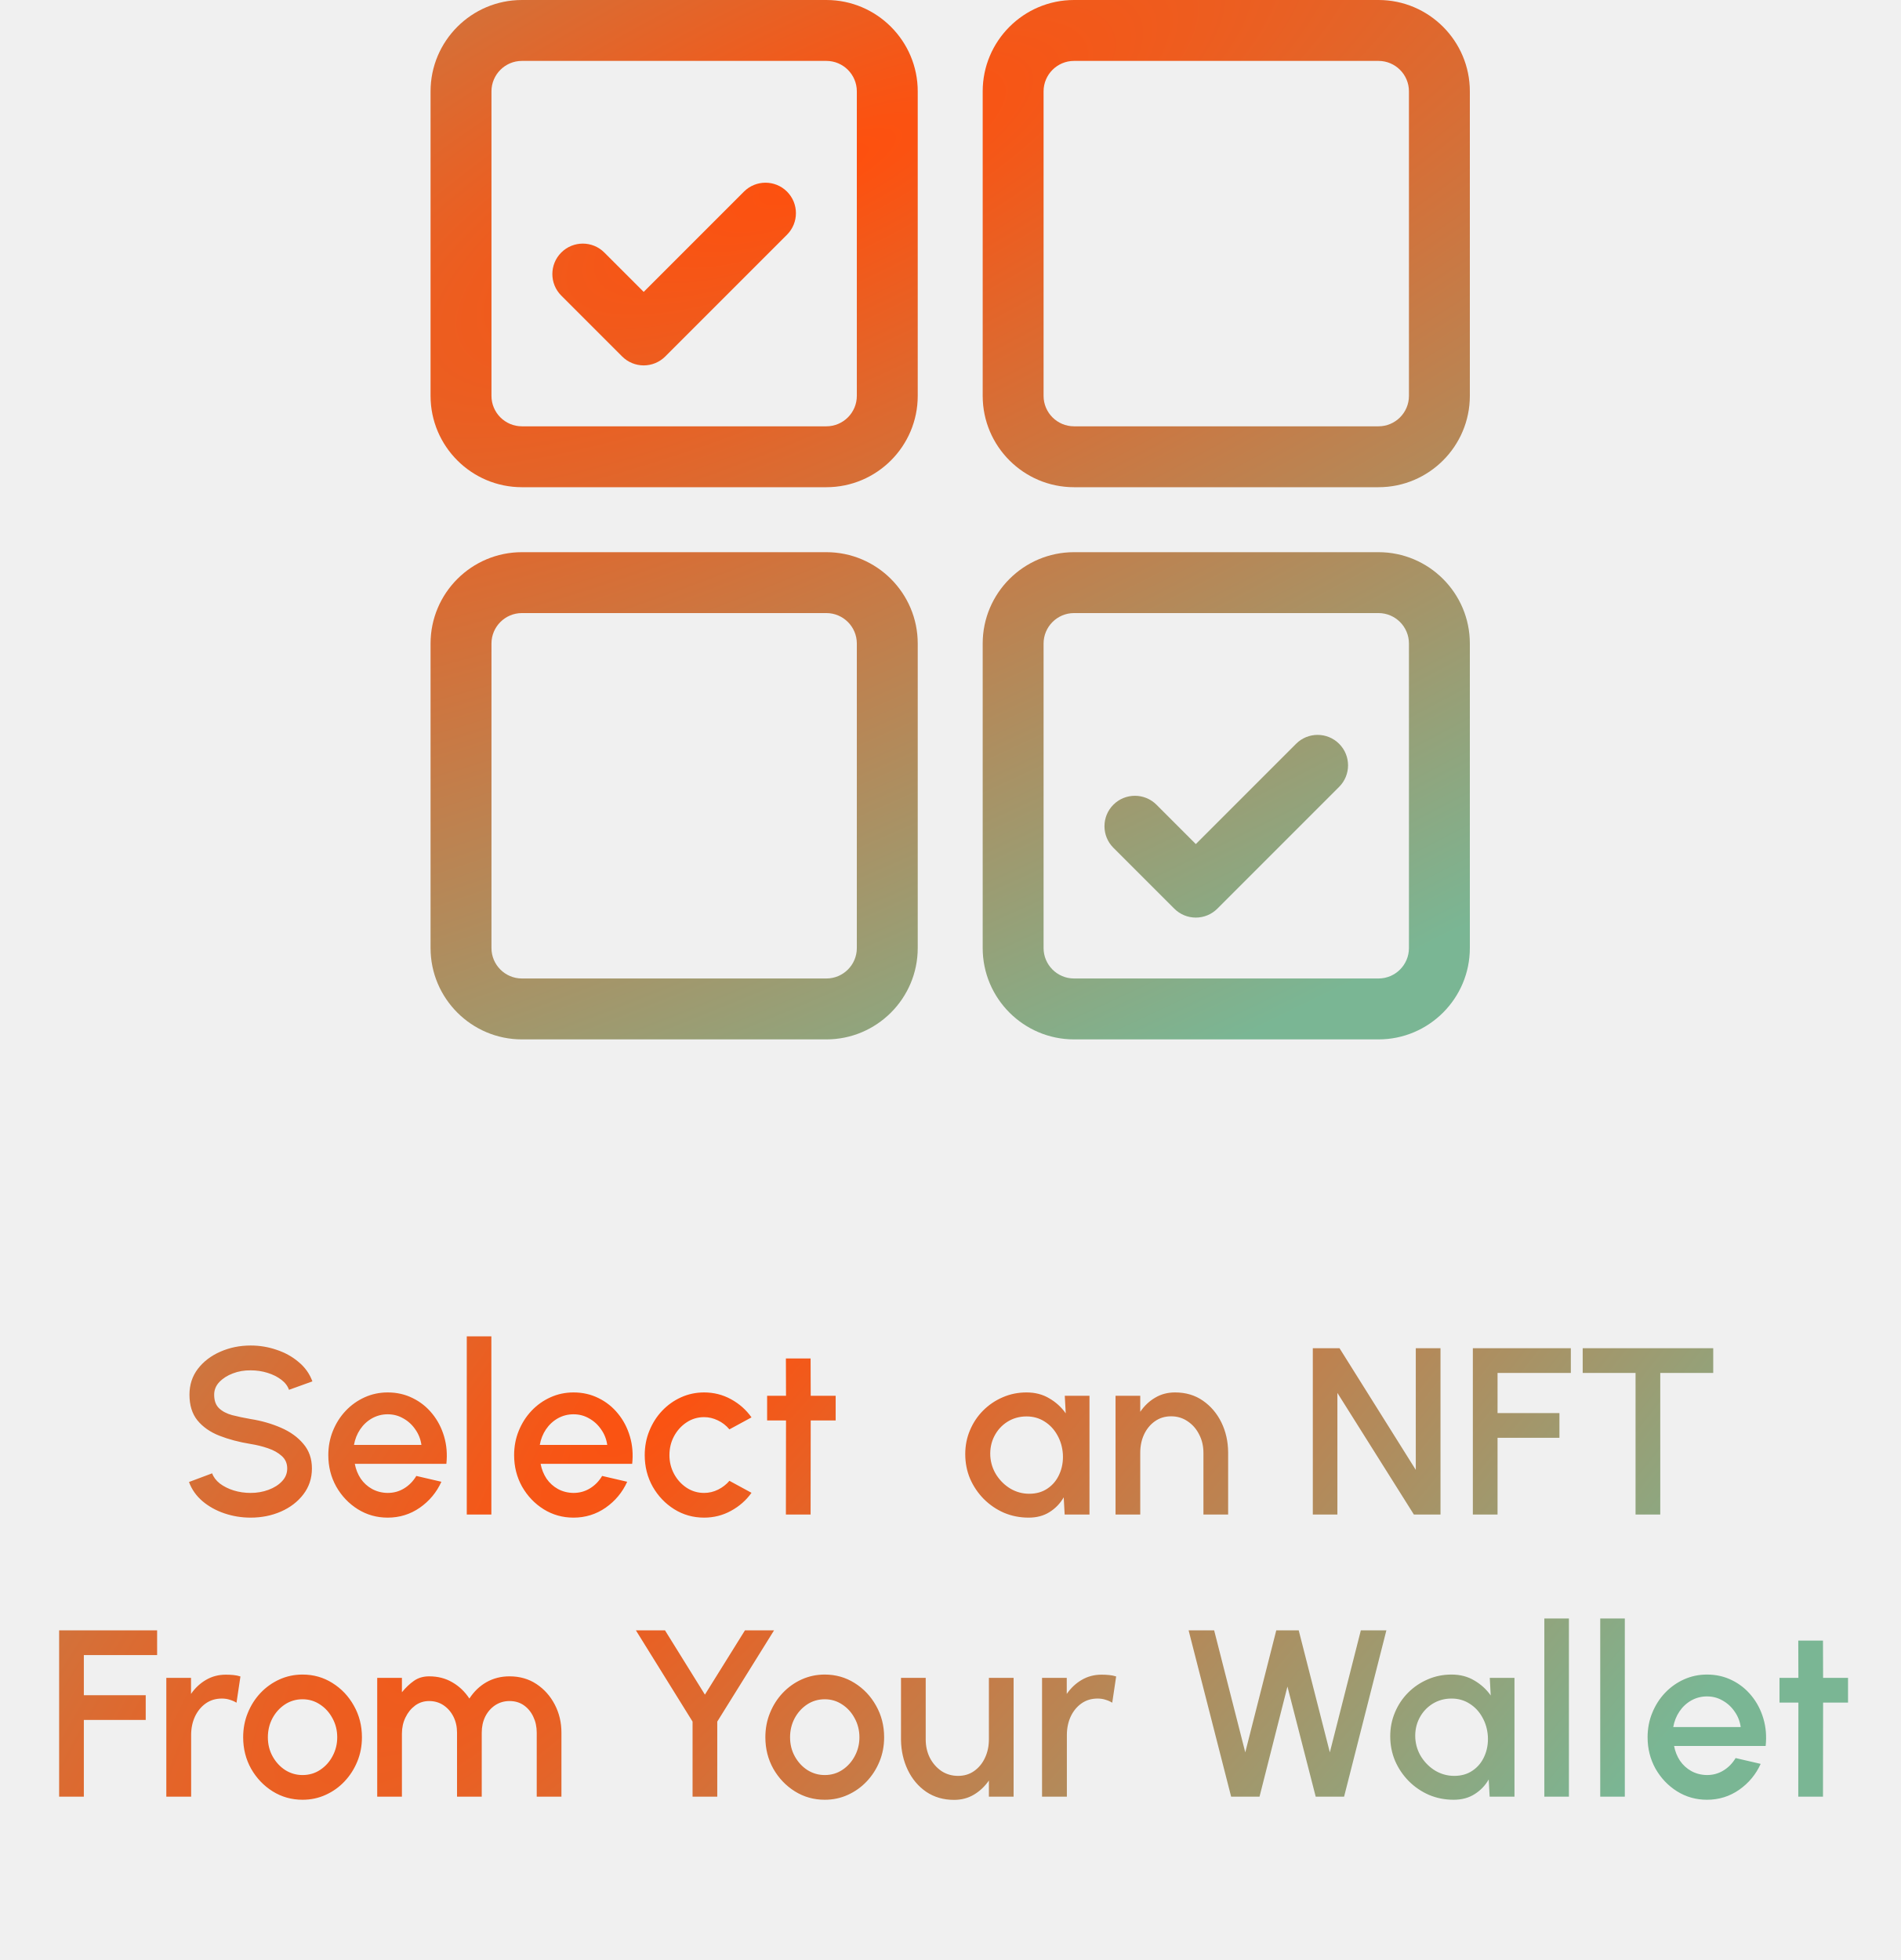
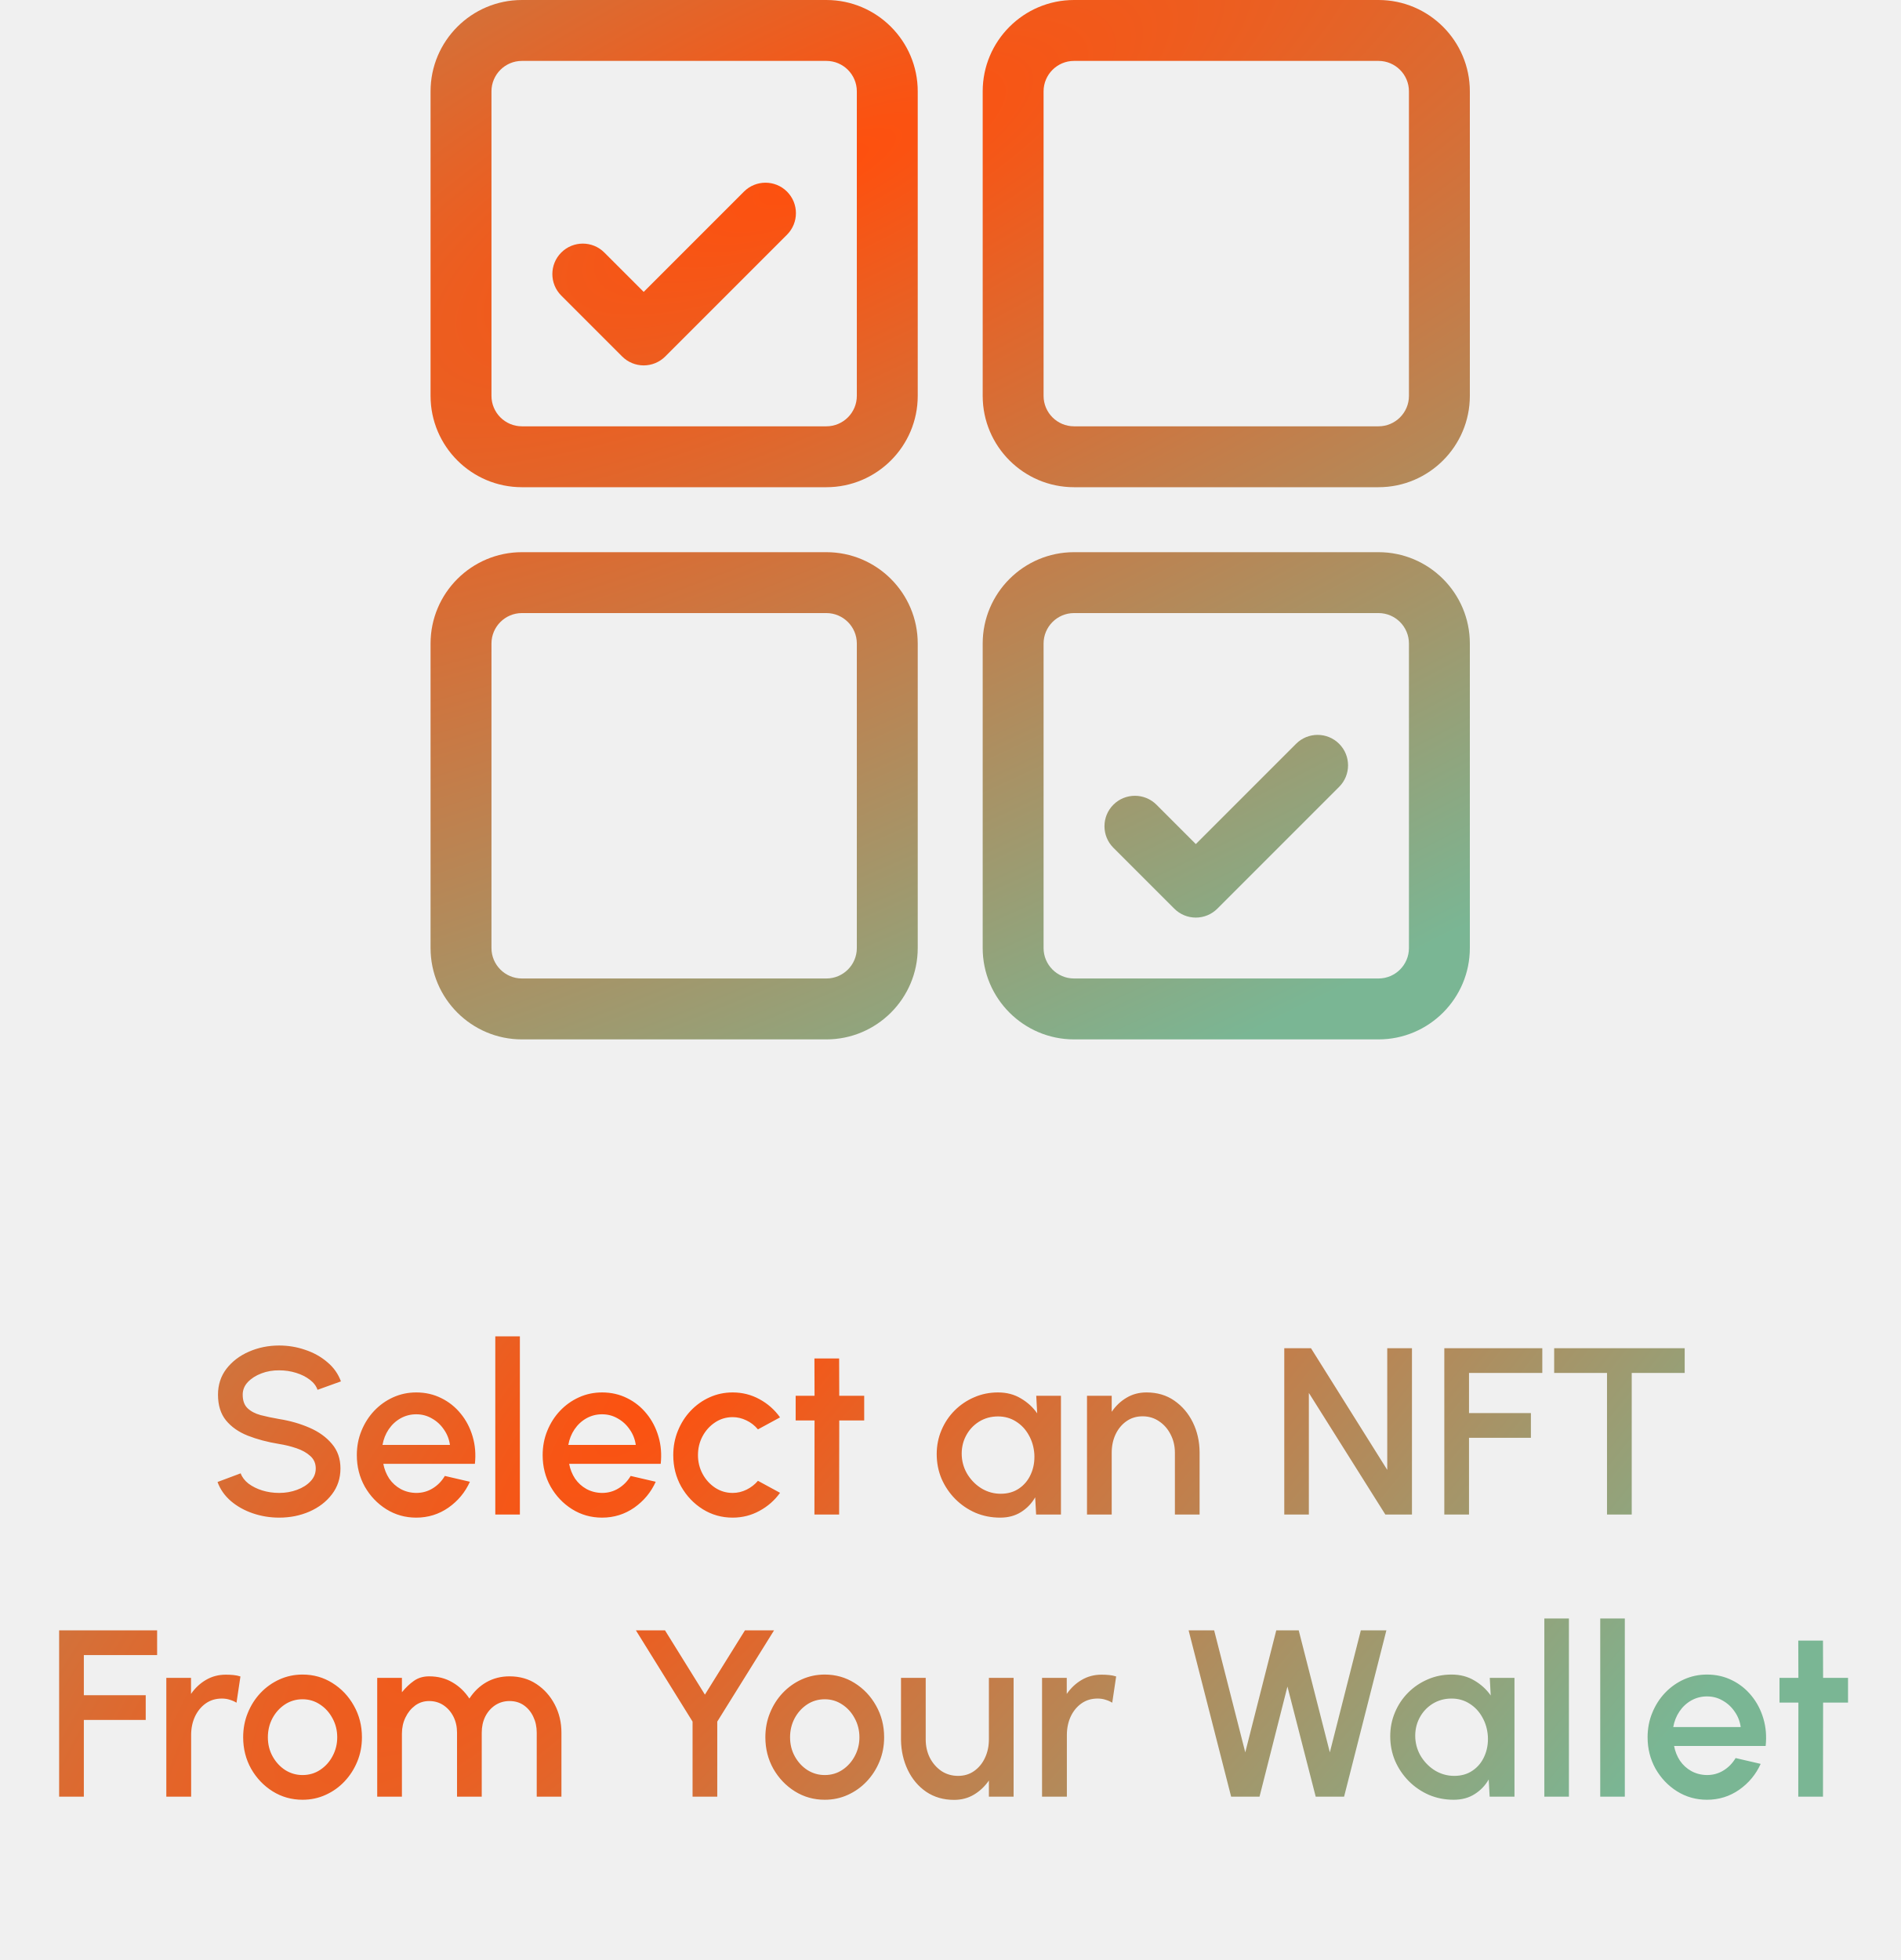
<svg xmlns="http://www.w3.org/2000/svg" width="128" height="132" viewBox="0 0 128 132" fill="none">
-   <path d="M16.881 102.208C16.268 102.208 15.679 102.112 15.113 101.92C14.548 101.728 14.055 101.453 13.633 101.096C13.212 100.733 12.911 100.304 12.729 99.808L14.289 99.224C14.38 99.48 14.553 99.709 14.809 99.912C15.071 100.109 15.38 100.264 15.737 100.376C16.1 100.488 16.481 100.544 16.881 100.544C17.308 100.544 17.708 100.475 18.081 100.336C18.46 100.197 18.764 100.005 18.993 99.76C19.228 99.515 19.345 99.227 19.345 98.896C19.345 98.555 19.223 98.275 18.977 98.056C18.737 97.837 18.428 97.664 18.049 97.536C17.676 97.408 17.287 97.312 16.881 97.248C16.097 97.12 15.393 96.933 14.769 96.688C14.151 96.443 13.66 96.099 13.297 95.656C12.94 95.213 12.761 94.637 12.761 93.928C12.761 93.261 12.951 92.68 13.329 92.184C13.713 91.688 14.217 91.304 14.841 91.032C15.471 90.755 16.151 90.616 16.881 90.616C17.484 90.616 18.065 90.712 18.625 90.904C19.191 91.091 19.687 91.365 20.113 91.728C20.545 92.085 20.855 92.52 21.041 93.032L19.465 93.6C19.375 93.339 19.201 93.112 18.945 92.92C18.689 92.723 18.38 92.568 18.017 92.456C17.66 92.344 17.281 92.288 16.881 92.288C16.455 92.283 16.055 92.352 15.681 92.496C15.313 92.635 15.012 92.827 14.777 93.072C14.543 93.317 14.425 93.603 14.425 93.928C14.425 94.328 14.535 94.632 14.753 94.84C14.972 95.048 15.265 95.203 15.633 95.304C16.007 95.4 16.423 95.488 16.881 95.568C17.617 95.685 18.297 95.88 18.921 96.152C19.551 96.424 20.055 96.787 20.433 97.24C20.817 97.688 21.009 98.24 21.009 98.896C21.009 99.557 20.817 100.139 20.433 100.64C20.055 101.136 19.551 101.523 18.921 101.8C18.297 102.072 17.617 102.208 16.881 102.208ZM26.113 102.208C25.377 102.208 24.705 102.019 24.097 101.64C23.494 101.261 23.011 100.755 22.649 100.12C22.291 99.48 22.113 98.773 22.113 98C22.113 97.413 22.217 96.867 22.425 96.36C22.633 95.848 22.918 95.4 23.281 95.016C23.649 94.627 24.075 94.323 24.561 94.104C25.046 93.885 25.563 93.776 26.113 93.776C26.726 93.776 27.289 93.904 27.801 94.16C28.313 94.411 28.75 94.76 29.113 95.208C29.475 95.651 29.742 96.163 29.913 96.744C30.083 97.32 30.134 97.933 30.065 98.584H23.897C23.966 98.952 24.099 99.285 24.297 99.584C24.499 99.877 24.755 100.109 25.065 100.28C25.379 100.451 25.729 100.539 26.113 100.544C26.518 100.544 26.886 100.443 27.217 100.24C27.553 100.037 27.827 99.757 28.041 99.4L29.729 99.792C29.409 100.501 28.926 101.083 28.281 101.536C27.635 101.984 26.913 102.208 26.113 102.208ZM23.841 97.312H28.385C28.331 96.928 28.195 96.581 27.977 96.272C27.763 95.957 27.494 95.709 27.169 95.528C26.849 95.341 26.497 95.248 26.113 95.248C25.734 95.248 25.382 95.339 25.057 95.52C24.737 95.701 24.47 95.949 24.257 96.264C24.049 96.573 23.91 96.923 23.841 97.312ZM31.439 102V90H33.095V102H31.439ZM38.628 102.208C37.892 102.208 37.22 102.019 36.612 101.64C36.01 101.261 35.527 100.755 35.164 100.12C34.807 99.48 34.628 98.773 34.628 98C34.628 97.413 34.732 96.867 34.94 96.36C35.148 95.848 35.434 95.4 35.796 95.016C36.164 94.627 36.591 94.323 37.076 94.104C37.562 93.885 38.079 93.776 38.628 93.776C39.242 93.776 39.804 93.904 40.316 94.16C40.828 94.411 41.266 94.76 41.628 95.208C41.991 95.651 42.258 96.163 42.428 96.744C42.599 97.32 42.65 97.933 42.58 98.584H36.412C36.481 98.952 36.615 99.285 36.812 99.584C37.015 99.877 37.271 100.109 37.58 100.28C37.895 100.451 38.244 100.539 38.628 100.544C39.033 100.544 39.401 100.443 39.732 100.24C40.068 100.037 40.343 99.757 40.556 99.4L42.244 99.792C41.924 100.501 41.441 101.083 40.796 101.536C40.151 101.984 39.428 102.208 38.628 102.208ZM36.356 97.312H40.9C40.847 96.928 40.711 96.581 40.492 96.272C40.279 95.957 40.01 95.709 39.684 95.528C39.364 95.341 39.012 95.248 38.628 95.248C38.249 95.248 37.898 95.339 37.572 95.52C37.252 95.701 36.986 95.949 36.772 96.264C36.564 96.573 36.425 96.923 36.356 97.312ZM49.129 99.728L50.617 100.536C50.254 101.043 49.793 101.448 49.233 101.752C48.678 102.056 48.076 102.208 47.425 102.208C46.689 102.208 46.017 102.019 45.409 101.64C44.806 101.261 44.324 100.755 43.961 100.12C43.604 99.48 43.425 98.773 43.425 98C43.425 97.413 43.529 96.867 43.737 96.36C43.945 95.848 44.23 95.4 44.593 95.016C44.961 94.627 45.388 94.323 45.873 94.104C46.358 93.885 46.876 93.776 47.425 93.776C48.076 93.776 48.678 93.928 49.233 94.232C49.793 94.536 50.254 94.944 50.617 95.456L49.129 96.264C48.905 95.997 48.644 95.795 48.345 95.656C48.046 95.512 47.74 95.44 47.425 95.44C46.988 95.44 46.59 95.56 46.233 95.8C45.881 96.035 45.601 96.347 45.393 96.736C45.19 97.12 45.089 97.541 45.089 98C45.089 98.453 45.193 98.875 45.401 99.264C45.609 99.648 45.889 99.957 46.241 100.192C46.598 100.427 46.993 100.544 47.425 100.544C47.756 100.544 48.07 100.469 48.369 100.32C48.668 100.171 48.921 99.973 49.129 99.728ZM56.285 95.664H54.605L54.597 102H52.933L52.941 95.664H51.669V94H52.941L52.933 91.488H54.597L54.605 94H56.285V95.664ZM71.717 94H73.381V102H71.709L71.645 100.84C71.41 101.251 71.093 101.581 70.693 101.832C70.298 102.083 69.829 102.208 69.285 102.208C68.693 102.208 68.138 102.099 67.621 101.88C67.109 101.656 66.656 101.347 66.261 100.952C65.872 100.557 65.565 100.104 65.341 99.592C65.122 99.075 65.013 98.52 65.013 97.928C65.013 97.357 65.12 96.821 65.333 96.32C65.546 95.813 65.842 95.371 66.221 94.992C66.6 94.613 67.037 94.317 67.533 94.104C68.034 93.885 68.57 93.776 69.141 93.776C69.722 93.776 70.234 93.909 70.677 94.176C71.125 94.437 71.493 94.773 71.781 95.184L71.717 94ZM69.325 100.6C69.805 100.6 70.218 100.48 70.565 100.24C70.917 100 71.181 99.677 71.357 99.272C71.538 98.867 71.616 98.419 71.589 97.928C71.557 97.459 71.432 97.032 71.213 96.648C71 96.264 70.714 95.96 70.357 95.736C70 95.507 69.594 95.392 69.141 95.392C68.666 95.392 68.237 95.512 67.853 95.752C67.474 95.992 67.181 96.315 66.973 96.72C66.765 97.125 66.674 97.576 66.701 98.072C66.733 98.536 66.872 98.96 67.117 99.344C67.368 99.728 67.685 100.035 68.069 100.264C68.458 100.488 68.877 100.6 69.325 100.6ZM82.72 97.808V102H81.056V97.84C81.056 97.387 80.96 96.976 80.768 96.608C80.581 96.235 80.322 95.939 79.992 95.72C79.666 95.496 79.296 95.384 78.88 95.384C78.464 95.384 78.098 95.496 77.784 95.72C77.474 95.939 77.232 96.235 77.056 96.608C76.885 96.976 76.8 97.387 76.8 97.84V102H75.136V94H76.8V95.08C77.077 94.675 77.413 94.357 77.808 94.128C78.202 93.893 78.648 93.776 79.144 93.776C79.864 93.776 80.488 93.96 81.016 94.328C81.549 94.696 81.965 95.184 82.264 95.792C82.562 96.4 82.714 97.072 82.72 97.808ZM88.423 102V90.8H90.223L95.359 98.992V90.8H97.023V102H95.231L90.079 93.808V102H88.423ZM99.202 102V90.8H105.802V92.464H100.866V95.168H105.034V96.832H100.866V102H99.202ZM115.393 90.8V92.464H111.825V102H110.161V92.464H106.601V90.8H115.393ZM3.983 121V109.8H10.583V111.464H5.647V114.168H9.815V115.832H5.647V121H3.983ZM15.93 114.672C15.791 114.587 15.639 114.52 15.474 114.472C15.314 114.419 15.138 114.392 14.946 114.392C14.53 114.392 14.167 114.501 13.858 114.72C13.549 114.939 13.306 115.235 13.13 115.608C12.959 115.981 12.874 116.395 12.874 116.848V121H11.202V113H12.866V114.08C13.143 113.68 13.479 113.365 13.874 113.136C14.274 112.901 14.719 112.784 15.21 112.784C15.391 112.784 15.562 112.792 15.722 112.808C15.887 112.824 16.045 112.856 16.194 112.904L15.93 114.672ZM20.378 121.208C19.642 121.208 18.97 121.019 18.362 120.64C17.759 120.261 17.277 119.755 16.914 119.12C16.557 118.48 16.378 117.773 16.378 117C16.378 116.413 16.482 115.867 16.69 115.36C16.898 114.848 17.183 114.4 17.546 114.016C17.914 113.627 18.341 113.323 18.826 113.104C19.311 112.885 19.829 112.776 20.378 112.776C21.114 112.776 21.784 112.965 22.386 113.344C22.994 113.723 23.477 114.232 23.834 114.872C24.197 115.512 24.378 116.221 24.378 117C24.378 117.581 24.274 118.125 24.066 118.632C23.858 119.139 23.57 119.587 23.202 119.976C22.84 120.36 22.416 120.661 21.93 120.88C21.45 121.099 20.933 121.208 20.378 121.208ZM20.378 119.544C20.821 119.544 21.218 119.427 21.57 119.192C21.922 118.957 22.2 118.648 22.402 118.264C22.61 117.875 22.714 117.453 22.714 117C22.714 116.536 22.608 116.109 22.394 115.72C22.186 115.331 21.906 115.021 21.554 114.792C21.202 114.557 20.81 114.44 20.378 114.44C19.941 114.44 19.544 114.557 19.186 114.792C18.834 115.027 18.554 115.339 18.346 115.728C18.143 116.117 18.042 116.541 18.042 117C18.042 117.475 18.149 117.904 18.362 118.288C18.576 118.672 18.858 118.979 19.21 119.208C19.567 119.432 19.957 119.544 20.378 119.544ZM25.407 121V113H27.071V113.968C27.327 113.653 27.596 113.397 27.879 113.2C28.167 112.997 28.508 112.896 28.903 112.896C29.489 112.896 30.009 113.029 30.463 113.296C30.921 113.557 31.305 113.923 31.615 114.392C31.924 113.917 32.308 113.549 32.767 113.288C33.231 113.027 33.748 112.896 34.319 112.896C35.007 112.896 35.612 113.069 36.135 113.416C36.657 113.763 37.068 114.224 37.367 114.8C37.665 115.371 37.815 116 37.815 116.688V121H36.151V116.688C36.151 116.293 36.073 115.936 35.919 115.616C35.769 115.296 35.559 115.04 35.287 114.848C35.015 114.656 34.692 114.56 34.319 114.56C33.956 114.56 33.631 114.656 33.343 114.848C33.06 115.04 32.839 115.296 32.679 115.616C32.524 115.936 32.447 116.293 32.447 116.688V121H30.783V116.688C30.783 116.293 30.703 115.936 30.543 115.616C30.383 115.296 30.161 115.04 29.879 114.848C29.596 114.656 29.271 114.56 28.903 114.56C28.551 114.56 28.236 114.661 27.959 114.864C27.687 115.067 27.471 115.333 27.311 115.664C27.151 115.995 27.071 116.357 27.071 116.752V121H25.407ZM50.175 109.8H52.135L48.311 115.944V121H46.647V115.944L42.831 109.8H44.791L47.479 114.128L50.175 109.8ZM55.55 121.208C54.814 121.208 54.142 121.019 53.534 120.64C52.931 120.261 52.449 119.755 52.086 119.12C51.729 118.48 51.55 117.773 51.55 117C51.55 116.413 51.654 115.867 51.862 115.36C52.07 114.848 52.355 114.4 52.718 114.016C53.086 113.627 53.513 113.323 53.998 113.104C54.483 112.885 55.001 112.776 55.55 112.776C56.286 112.776 56.955 112.965 57.558 113.344C58.166 113.723 58.649 114.232 59.006 114.872C59.369 115.512 59.55 116.221 59.55 117C59.55 117.581 59.446 118.125 59.238 118.632C59.03 119.139 58.742 119.587 58.374 119.976C58.011 120.36 57.587 120.661 57.102 120.88C56.622 121.099 56.105 121.208 55.55 121.208ZM55.55 119.544C55.993 119.544 56.39 119.427 56.742 119.192C57.094 118.957 57.371 118.648 57.574 118.264C57.782 117.875 57.886 117.453 57.886 117C57.886 116.536 57.779 116.109 57.566 115.72C57.358 115.331 57.078 115.021 56.726 114.792C56.374 114.557 55.982 114.44 55.55 114.44C55.113 114.44 54.715 114.557 54.358 114.792C54.006 115.027 53.726 115.339 53.518 115.728C53.315 116.117 53.214 116.541 53.214 117C53.214 117.475 53.321 117.904 53.534 118.288C53.747 118.672 54.03 118.979 54.382 119.208C54.739 119.432 55.129 119.544 55.55 119.544ZM60.686 117.176V113H62.35V117.144C62.35 117.597 62.444 118.011 62.63 118.384C62.822 118.752 63.081 119.048 63.406 119.272C63.737 119.491 64.113 119.6 64.534 119.6C64.945 119.6 65.305 119.491 65.614 119.272C65.929 119.048 66.172 118.752 66.342 118.384C66.518 118.011 66.606 117.597 66.606 117.144V113H68.27V121H66.606V119.912C66.329 120.312 65.993 120.629 65.598 120.864C65.204 121.099 64.758 121.216 64.262 121.216C63.548 121.216 62.921 121.035 62.382 120.672C61.849 120.304 61.436 119.813 61.142 119.2C60.849 118.587 60.697 117.912 60.686 117.176ZM74.914 114.672C74.776 114.587 74.624 114.52 74.458 114.472C74.298 114.419 74.122 114.392 73.93 114.392C73.514 114.392 73.152 114.501 72.842 114.72C72.533 114.939 72.29 115.235 72.114 115.608C71.944 115.981 71.858 116.395 71.858 116.848V121H70.186V113H71.85V114.08C72.128 113.68 72.464 113.365 72.858 113.136C73.258 112.901 73.704 112.784 74.194 112.784C74.376 112.784 74.546 112.792 74.706 112.808C74.872 112.824 75.029 112.856 75.178 112.904L74.914 114.672ZM82.922 121L80.058 109.8H81.778L83.874 118.016L85.962 109.8H87.474L89.57 118.016L91.658 109.8H93.378L90.53 121H88.618L86.714 113.584L84.834 121H82.922ZM100.342 113H102.006V121H100.334L100.27 119.84C100.035 120.251 99.718 120.581 99.318 120.832C98.923 121.083 98.454 121.208 97.91 121.208C97.318 121.208 96.763 121.099 96.246 120.88C95.734 120.656 95.281 120.347 94.886 119.952C94.497 119.557 94.19 119.104 93.966 118.592C93.747 118.075 93.638 117.52 93.638 116.928C93.638 116.357 93.745 115.821 93.958 115.32C94.171 114.813 94.467 114.371 94.846 113.992C95.225 113.613 95.662 113.317 96.158 113.104C96.659 112.885 97.195 112.776 97.766 112.776C98.347 112.776 98.859 112.909 99.302 113.176C99.75 113.437 100.118 113.773 100.406 114.184L100.342 113ZM97.95 119.6C98.43 119.6 98.843 119.48 99.19 119.24C99.542 119 99.806 118.677 99.982 118.272C100.163 117.867 100.241 117.419 100.214 116.928C100.182 116.459 100.057 116.032 99.838 115.648C99.625 115.264 99.339 114.96 98.982 114.736C98.625 114.507 98.219 114.392 97.766 114.392C97.291 114.392 96.862 114.512 96.478 114.752C96.099 114.992 95.806 115.315 95.598 115.72C95.39 116.125 95.299 116.576 95.326 117.072C95.358 117.536 95.497 117.96 95.742 118.344C95.993 118.728 96.31 119.035 96.694 119.264C97.083 119.488 97.502 119.6 97.95 119.6ZM104.017 121V109H105.673V121H104.017ZM107.782 121V109H109.438V121H107.782ZM114.972 121.208C114.236 121.208 113.564 121.019 112.956 120.64C112.353 120.261 111.871 119.755 111.508 119.12C111.151 118.48 110.972 117.773 110.972 117C110.972 116.413 111.076 115.867 111.284 115.36C111.492 114.848 111.777 114.4 112.14 114.016C112.508 113.627 112.935 113.323 113.42 113.104C113.905 112.885 114.423 112.776 114.972 112.776C115.585 112.776 116.148 112.904 116.66 113.16C117.172 113.411 117.609 113.76 117.972 114.208C118.335 114.651 118.601 115.163 118.772 115.744C118.943 116.32 118.993 116.933 118.924 117.584H112.756C112.825 117.952 112.959 118.285 113.156 118.584C113.359 118.877 113.615 119.109 113.924 119.28C114.239 119.451 114.588 119.539 114.972 119.544C115.377 119.544 115.745 119.443 116.076 119.24C116.412 119.037 116.687 118.757 116.9 118.4L118.588 118.792C118.268 119.501 117.785 120.083 117.14 120.536C116.495 120.984 115.772 121.208 114.972 121.208ZM112.7 116.312H117.244C117.191 115.928 117.055 115.581 116.836 115.272C116.623 114.957 116.353 114.709 116.028 114.528C115.708 114.341 115.356 114.248 114.972 114.248C114.593 114.248 114.241 114.339 113.916 114.52C113.596 114.701 113.329 114.949 113.116 115.264C112.908 115.573 112.769 115.923 112.7 116.312ZM124.473 114.664H122.793L122.785 121H121.121L121.129 114.664H119.857V113H121.129L121.121 110.488H122.785L122.793 113H124.473V114.664Z" fill="url(#paint0_radial_10_59)" />
-   <g clip-path="url(#clip0_10_59)">
-     <path d="M55.66 37.188H35.153C31.76 37.188 29 39.947 29 43.34V63.848C29 67.24 31.76 70 35.153 70H55.66C59.053 70 61.813 67.24 61.813 63.848V43.34C61.813 39.947 59.053 37.188 55.66 37.188ZM57.711 63.848C57.711 64.978 56.791 65.898 55.66 65.898H35.153C34.022 65.898 33.102 64.978 33.102 63.848V43.34C33.102 42.209 34.022 41.289 35.153 41.289H55.66C56.791 41.289 57.711 42.209 57.711 43.34V63.848ZM50.108 12.905L43.356 19.658L40.704 17.007C39.903 16.206 38.605 16.206 37.804 17.007C37.003 17.808 37.003 19.106 37.804 19.907L41.905 24.009C42.29 24.393 42.812 24.609 43.356 24.609C43.9 24.609 44.421 24.393 44.806 24.009L53.009 15.806C53.809 15.005 53.809 13.706 53.009 12.905C52.208 12.104 50.909 12.104 50.108 12.905ZM92.848 37.188H72.34C68.948 37.188 66.188 39.947 66.188 43.34V63.848C66.188 67.24 68.948 70 72.34 70H92.848C96.24 70 99 67.24 99 63.848V43.34C99 39.947 96.24 37.188 92.848 37.188ZM94.898 63.848C94.898 64.978 93.979 65.898 92.848 65.898H72.34C71.209 65.898 70.289 64.978 70.289 63.848V43.34C70.289 42.209 71.209 41.289 72.34 41.289H92.848C93.979 41.289 94.898 42.209 94.898 43.34V63.848ZM87.296 50.093L80.543 56.846L77.892 54.194C77.091 53.394 75.792 53.394 74.991 54.194C74.19 54.995 74.19 56.294 74.991 57.095L79.093 61.196C79.478 61.581 79.999 61.797 80.543 61.797C81.087 61.797 81.609 61.581 81.993 61.196L90.196 52.993C90.997 52.192 90.997 50.894 90.196 50.093C89.395 49.292 88.097 49.292 87.296 50.093ZM92.848 0H72.34C68.948 0 66.188 2.76 66.188 6.152V26.66C66.188 30.053 68.948 32.812 72.34 32.812H92.848C96.24 32.812 99 30.053 99 26.66V6.152C99 2.76 96.24 0 92.848 0ZM94.898 26.66C94.898 27.791 93.979 28.711 92.848 28.711H72.34C71.209 28.711 70.289 27.791 70.289 26.66V6.152C70.289 5.022 71.209 4.102 72.34 4.102H92.848C93.979 4.102 94.898 5.022 94.898 6.152V26.66ZM55.66 0H35.153C31.76 0 29 2.76 29 6.152V26.66C29 30.053 31.76 32.812 35.153 32.812H55.66C59.053 32.812 61.813 30.053 61.813 26.66V6.152C61.813 2.76 59.053 0 55.66 0ZM57.711 26.66C57.711 27.791 56.791 28.711 55.66 28.711H35.153C34.022 28.711 33.102 27.791 33.102 26.66V6.152C33.102 5.022 34.022 4.102 35.153 4.102H55.66C56.791 4.102 57.711 5.022 57.711 6.152V26.66Z" fill="url(#paint1_radial_10_59)" />
+   <path d="M18.803 102.208C18.19 102.208 17.601 102.112 17.035 101.92C16.47 101.728 15.977 101.453 15.555 101.096C15.134 100.733 14.833 100.304 14.651 99.808L16.211 99.224C16.302 99.48 16.475 99.709 16.731 99.912C16.993 100.109 17.302 100.264 17.659 100.376C18.022 100.488 18.403 100.544 18.803 100.544C19.23 100.544 19.63 100.475 20.003 100.336C20.382 100.197 20.686 100.005 20.915 99.76C21.15 99.515 21.267 99.227 21.267 98.896C21.267 98.555 21.145 98.275 20.899 98.056C20.659 97.837 20.35 97.664 19.971 97.536C19.598 97.408 19.209 97.312 18.803 97.248C18.019 97.12 17.315 96.933 16.691 96.688C16.073 96.443 15.582 96.099 15.219 95.656C14.862 95.213 14.683 94.637 14.683 93.928C14.683 93.261 14.873 92.68 15.251 92.184C15.635 91.688 16.139 91.304 16.763 91.032C17.393 90.755 18.073 90.616 18.803 90.616C19.406 90.616 19.987 90.712 20.547 90.904C21.113 91.091 21.609 91.365 22.035 91.728C22.467 92.085 22.777 92.52 22.963 93.032L21.387 93.6C21.297 93.339 21.123 93.112 20.867 92.92C20.611 92.723 20.302 92.568 19.939 92.456C19.582 92.344 19.203 92.288 18.803 92.288C18.377 92.283 17.977 92.352 17.603 92.496C17.235 92.635 16.934 92.827 16.699 93.072C16.465 93.317 16.347 93.603 16.347 93.928C16.347 94.328 16.457 94.632 16.675 94.84C16.894 95.048 17.187 95.203 17.555 95.304C17.929 95.4 18.345 95.488 18.803 95.568C19.539 95.685 20.219 95.88 20.843 96.152C21.473 96.424 21.977 96.787 22.355 97.24C22.739 97.688 22.931 98.24 22.931 98.896C22.931 99.557 22.739 100.139 22.355 100.64C21.977 101.136 21.473 101.523 20.843 101.8C20.219 102.072 19.539 102.208 18.803 102.208ZM28.034 102.208C27.298 102.208 26.626 102.019 26.018 101.64C25.416 101.261 24.933 100.755 24.57 100.12C24.213 99.48 24.034 98.773 24.034 98C24.034 97.413 24.138 96.867 24.346 96.36C24.554 95.848 24.84 95.4 25.202 95.016C25.57 94.627 25.997 94.323 26.482 94.104C26.968 93.885 27.485 93.776 28.034 93.776C28.648 93.776 29.21 93.904 29.722 94.16C30.234 94.411 30.672 94.76 31.034 95.208C31.397 95.651 31.664 96.163 31.834 96.744C32.005 97.32 32.056 97.933 31.986 98.584H25.818C25.888 98.952 26.021 99.285 26.218 99.584C26.421 99.877 26.677 100.109 26.986 100.28C27.301 100.451 27.65 100.539 28.034 100.544C28.44 100.544 28.808 100.443 29.138 100.24C29.474 100.037 29.749 99.757 29.962 99.4L31.65 99.792C31.33 100.501 30.848 101.083 30.202 101.536C29.557 101.984 28.834 102.208 28.034 102.208ZM25.762 97.312H30.306C30.253 96.928 30.117 96.581 29.898 96.272C29.685 95.957 29.416 95.709 29.09 95.528C28.77 95.341 28.418 95.248 28.034 95.248C27.656 95.248 27.304 95.339 26.978 95.52C26.658 95.701 26.392 95.949 26.178 96.264C25.97 96.573 25.832 96.923 25.762 97.312ZM33.36 102V90H35.016V102H33.36ZM40.55 102.208C39.814 102.208 39.142 102.019 38.534 101.64C37.931 101.261 37.449 100.755 37.086 100.12C36.729 99.48 36.55 98.773 36.55 98C36.55 97.413 36.654 96.867 36.862 96.36C37.07 95.848 37.355 95.4 37.718 95.016C38.086 94.627 38.513 94.323 38.998 94.104C39.483 93.885 40.001 93.776 40.55 93.776C41.163 93.776 41.726 93.904 42.238 94.16C42.75 94.411 43.187 94.76 43.55 95.208C43.913 95.651 44.179 96.163 44.35 96.744C44.521 97.32 44.571 97.933 44.502 98.584H38.334C38.403 98.952 38.537 99.285 38.734 99.584C38.937 99.877 39.193 100.109 39.502 100.28C39.817 100.451 40.166 100.539 40.55 100.544C40.955 100.544 41.323 100.443 41.654 100.24C41.99 100.037 42.265 99.757 42.478 99.4L44.166 99.792C43.846 100.501 43.363 101.083 42.718 101.536C42.073 101.984 41.35 102.208 40.55 102.208ZM38.278 97.312H42.822C42.769 96.928 42.633 96.581 42.414 96.272C42.201 95.957 41.931 95.709 41.606 95.528C41.286 95.341 40.934 95.248 40.55 95.248C40.171 95.248 39.819 95.339 39.494 95.52C39.174 95.701 38.907 95.949 38.694 96.264C38.486 96.573 38.347 96.923 38.278 97.312ZM51.051 99.728L52.539 100.536C52.176 101.043 51.715 101.448 51.155 101.752C50.6 102.056 49.998 102.208 49.347 102.208C48.611 102.208 47.939 102.019 47.331 101.64C46.728 101.261 46.246 100.755 45.883 100.12C45.526 99.48 45.347 98.773 45.347 98C45.347 97.413 45.451 96.867 45.659 96.36C45.867 95.848 46.152 95.4 46.515 95.016C46.883 94.627 47.31 94.323 47.795 94.104C48.28 93.885 48.798 93.776 49.347 93.776C49.998 93.776 50.6 93.928 51.155 94.232C51.715 94.536 52.176 94.944 52.539 95.456L51.051 96.264C50.827 95.997 50.566 95.795 50.267 95.656C49.968 95.512 49.662 95.44 49.347 95.44C48.91 95.44 48.512 95.56 48.155 95.8C47.803 96.035 47.523 96.347 47.315 96.736C47.112 97.12 47.011 97.541 47.011 98C47.011 98.453 47.115 98.875 47.323 99.264C47.531 99.648 47.811 99.957 48.163 100.192C48.52 100.427 48.915 100.544 49.347 100.544C49.678 100.544 49.992 100.469 50.291 100.32C50.59 100.171 50.843 99.973 51.051 99.728ZM58.207 95.664H56.527L56.519 102H54.855L54.863 95.664H53.591V94H54.863L54.855 91.488H56.519L56.527 94H58.207V95.664ZM69.795 94H71.459V102H69.787L69.723 100.84C69.489 101.251 69.171 101.581 68.771 101.832C68.376 102.083 67.907 102.208 67.363 102.208C66.771 102.208 66.216 102.099 65.699 101.88C65.187 101.656 64.734 101.347 64.339 100.952C63.95 100.557 63.643 100.104 63.419 99.592C63.2 99.075 63.091 98.52 63.091 97.928C63.091 97.357 63.198 96.821 63.411 96.32C63.624 95.813 63.92 95.371 64.299 94.992C64.678 94.613 65.115 94.317 65.611 94.104C66.112 93.885 66.648 93.776 67.219 93.776C67.8 93.776 68.312 93.909 68.755 94.176C69.203 94.437 69.571 94.773 69.859 95.184L69.795 94ZM67.403 100.6C67.883 100.6 68.296 100.48 68.643 100.24C68.995 100 69.259 99.677 69.435 99.272C69.617 98.867 69.694 98.419 69.667 97.928C69.635 97.459 69.51 97.032 69.291 96.648C69.078 96.264 68.793 95.96 68.435 95.736C68.078 95.507 67.672 95.392 67.219 95.392C66.745 95.392 66.315 95.512 65.931 95.752C65.552 95.992 65.259 96.315 65.051 96.72C64.843 97.125 64.752 97.576 64.779 98.072C64.811 98.536 64.95 98.96 65.195 99.344C65.446 99.728 65.763 100.035 66.147 100.264C66.537 100.488 66.955 100.6 67.403 100.6ZM80.798 97.808V102H79.134V97.84C79.134 97.387 79.038 96.976 78.846 96.608C78.659 96.235 78.4 95.939 78.07 95.72C77.745 95.496 77.374 95.384 76.958 95.384C76.542 95.384 76.177 95.496 75.862 95.72C75.552 95.939 75.31 96.235 75.134 96.608C74.963 96.976 74.878 97.387 74.878 97.84V102H73.214V94H74.878V95.08C75.155 94.675 75.491 94.357 75.886 94.128C76.281 93.893 76.726 93.776 77.222 93.776C77.942 93.776 78.566 93.96 79.094 94.328C79.627 94.696 80.043 95.184 80.342 95.792C80.641 96.4 80.793 97.072 80.798 97.808ZM86.501 102V90.8H88.301L93.437 98.992V90.8H95.101V102H93.309L88.157 93.808V102H86.501ZM97.28 102V90.8H103.88V92.464H98.944V95.168H103.112V96.832H98.944V102H97.28ZM113.471 90.8V92.464H109.903V102H108.239V92.464H104.679V90.8H113.471ZM3.983 121V109.8H10.583V111.464H5.647V114.168H9.815V115.832H5.647V121H3.983ZM15.93 114.672C15.791 114.587 15.639 114.52 15.474 114.472C15.314 114.419 15.138 114.392 14.946 114.392C14.53 114.392 14.167 114.501 13.858 114.72C13.549 114.939 13.306 115.235 13.13 115.608C12.959 115.981 12.874 116.395 12.874 116.848V121H11.202V113H12.866V114.08C13.143 113.68 13.479 113.365 13.874 113.136C14.274 112.901 14.719 112.784 15.21 112.784C15.391 112.784 15.562 112.792 15.722 112.808C15.887 112.824 16.045 112.856 16.194 112.904L15.93 114.672ZM20.378 121.208C19.642 121.208 18.97 121.019 18.362 120.64C17.759 120.261 17.277 119.755 16.914 119.12C16.557 118.48 16.378 117.773 16.378 117C16.378 116.413 16.482 115.867 16.69 115.36C16.898 114.848 17.183 114.4 17.546 114.016C17.914 113.627 18.341 113.323 18.826 113.104C19.311 112.885 19.829 112.776 20.378 112.776C21.114 112.776 21.784 112.965 22.386 113.344C22.994 113.723 23.477 114.232 23.834 114.872C24.197 115.512 24.378 116.221 24.378 117C24.378 117.581 24.274 118.125 24.066 118.632C23.858 119.139 23.57 119.587 23.202 119.976C22.84 120.36 22.416 120.661 21.93 120.88C21.45 121.099 20.933 121.208 20.378 121.208ZM20.378 119.544C20.821 119.544 21.218 119.427 21.57 119.192C21.922 118.957 22.2 118.648 22.402 118.264C22.61 117.875 22.714 117.453 22.714 117C22.714 116.536 22.608 116.109 22.394 115.72C22.186 115.331 21.906 115.021 21.554 114.792C21.202 114.557 20.81 114.44 20.378 114.44C19.941 114.44 19.544 114.557 19.186 114.792C18.834 115.027 18.554 115.339 18.346 115.728C18.143 116.117 18.042 116.541 18.042 117C18.042 117.475 18.149 117.904 18.362 118.288C18.576 118.672 18.858 118.979 19.21 119.208C19.567 119.432 19.957 119.544 20.378 119.544ZM25.407 121V113H27.071V113.968C27.327 113.653 27.596 113.397 27.879 113.2C28.167 112.997 28.508 112.896 28.903 112.896C29.489 112.896 30.009 113.029 30.463 113.296C30.921 113.557 31.305 113.923 31.615 114.392C31.924 113.917 32.308 113.549 32.767 113.288C33.231 113.027 33.748 112.896 34.319 112.896C35.007 112.896 35.612 113.069 36.135 113.416C36.657 113.763 37.068 114.224 37.367 114.8C37.665 115.371 37.815 116 37.815 116.688V121H36.151V116.688C36.151 116.293 36.073 115.936 35.919 115.616C35.769 115.296 35.559 115.04 35.287 114.848C35.015 114.656 34.692 114.56 34.319 114.56C33.956 114.56 33.631 114.656 33.343 114.848C33.06 115.04 32.839 115.296 32.679 115.616C32.524 115.936 32.447 116.293 32.447 116.688V121H30.783V116.688C30.783 116.293 30.703 115.936 30.543 115.616C30.383 115.296 30.161 115.04 29.879 114.848C29.596 114.656 29.271 114.56 28.903 114.56C28.551 114.56 28.236 114.661 27.959 114.864C27.687 115.067 27.471 115.333 27.311 115.664C27.151 115.995 27.071 116.357 27.071 116.752V121H25.407ZM50.175 109.8H52.135L48.311 115.944V121H46.647V115.944L42.831 109.8H44.791L47.479 114.128L50.175 109.8ZM55.55 121.208C54.814 121.208 54.142 121.019 53.534 120.64C52.931 120.261 52.449 119.755 52.086 119.12C51.729 118.48 51.55 117.773 51.55 117C51.55 116.413 51.654 115.867 51.862 115.36C52.07 114.848 52.355 114.4 52.718 114.016C53.086 113.627 53.513 113.323 53.998 113.104C54.483 112.885 55.001 112.776 55.55 112.776C56.286 112.776 56.955 112.965 57.558 113.344C58.166 113.723 58.649 114.232 59.006 114.872C59.369 115.512 59.55 116.221 59.55 117C59.55 117.581 59.446 118.125 59.238 118.632C59.03 119.139 58.742 119.587 58.374 119.976C58.011 120.36 57.587 120.661 57.102 120.88C56.622 121.099 56.105 121.208 55.55 121.208ZM55.55 119.544C55.993 119.544 56.39 119.427 56.742 119.192C57.094 118.957 57.371 118.648 57.574 118.264C57.782 117.875 57.886 117.453 57.886 117C57.886 116.536 57.779 116.109 57.566 115.72C57.358 115.331 57.078 115.021 56.726 114.792C56.374 114.557 55.982 114.44 55.55 114.44C55.113 114.44 54.715 114.557 54.358 114.792C54.006 115.027 53.726 115.339 53.518 115.728C53.315 116.117 53.214 116.541 53.214 117C53.214 117.475 53.321 117.904 53.534 118.288C53.747 118.672 54.03 118.979 54.382 119.208C54.739 119.432 55.129 119.544 55.55 119.544ZM60.686 117.176V113H62.35V117.144C62.35 117.597 62.444 118.011 62.63 118.384C62.822 118.752 63.081 119.048 63.406 119.272C63.737 119.491 64.113 119.6 64.534 119.6C64.945 119.6 65.305 119.491 65.614 119.272C65.929 119.048 66.172 118.752 66.342 118.384C66.518 118.011 66.606 117.597 66.606 117.144V113H68.27V121H66.606V119.912C66.329 120.312 65.993 120.629 65.598 120.864C65.204 121.099 64.758 121.216 64.262 121.216C63.548 121.216 62.921 121.035 62.382 120.672C61.849 120.304 61.436 119.813 61.142 119.2C60.849 118.587 60.697 117.912 60.686 117.176ZM74.914 114.672C74.776 114.587 74.624 114.52 74.458 114.472C74.298 114.419 74.122 114.392 73.93 114.392C73.514 114.392 73.152 114.501 72.842 114.72C72.533 114.939 72.29 115.235 72.114 115.608C71.944 115.981 71.858 116.395 71.858 116.848V121H70.186V113H71.85V114.08C72.128 113.68 72.464 113.365 72.858 113.136C73.258 112.901 73.704 112.784 74.194 112.784C74.376 112.784 74.546 112.792 74.706 112.808C74.872 112.824 75.029 112.856 75.178 112.904L74.914 114.672ZM82.922 121L80.058 109.8H81.778L83.874 118.016L85.962 109.8H87.474L89.57 118.016L91.658 109.8H93.378L90.53 121H88.618L86.714 113.584L84.834 121H82.922ZM100.342 113H102.006V121H100.334L100.27 119.84C100.035 120.251 99.718 120.581 99.318 120.832C98.923 121.083 98.454 121.208 97.91 121.208C97.318 121.208 96.763 121.099 96.246 120.88C95.734 120.656 95.281 120.347 94.886 119.952C94.497 119.557 94.19 119.104 93.966 118.592C93.747 118.075 93.638 117.52 93.638 116.928C93.638 116.357 93.745 115.821 93.958 115.32C94.171 114.813 94.467 114.371 94.846 113.992C95.225 113.613 95.662 113.317 96.158 113.104C96.659 112.885 97.195 112.776 97.766 112.776C98.347 112.776 98.859 112.909 99.302 113.176C99.75 113.437 100.118 113.773 100.406 114.184L100.342 113ZM97.95 119.6C98.43 119.6 98.843 119.48 99.19 119.24C99.542 119 99.806 118.677 99.982 118.272C100.163 117.867 100.241 117.419 100.214 116.928C100.182 116.459 100.057 116.032 99.838 115.648C99.625 115.264 99.339 114.96 98.982 114.736C98.625 114.507 98.219 114.392 97.766 114.392C97.291 114.392 96.862 114.512 96.478 114.752C96.099 114.992 95.806 115.315 95.598 115.72C95.39 116.125 95.299 116.576 95.326 117.072C95.358 117.536 95.497 117.96 95.742 118.344C95.993 118.728 96.31 119.035 96.694 119.264C97.083 119.488 97.502 119.6 97.95 119.6ZM104.017 121V109H105.673V121H104.017ZM107.782 121V109H109.438V121H107.782ZM114.972 121.208C114.236 121.208 113.564 121.019 112.956 120.64C112.353 120.261 111.871 119.755 111.508 119.12C111.151 118.48 110.972 117.773 110.972 117C110.972 116.413 111.076 115.867 111.284 115.36C111.492 114.848 111.777 114.4 112.14 114.016C112.508 113.627 112.935 113.323 113.42 113.104C113.905 112.885 114.423 112.776 114.972 112.776C115.585 112.776 116.148 112.904 116.66 113.16C117.172 113.411 117.609 113.76 117.972 114.208C118.335 114.651 118.601 115.163 118.772 115.744C118.943 116.32 118.993 116.933 118.924 117.584H112.756C112.825 117.952 112.959 118.285 113.156 118.584C113.359 118.877 113.615 119.109 113.924 119.28C114.239 119.451 114.588 119.539 114.972 119.544C115.377 119.544 115.745 119.443 116.076 119.24C116.412 119.037 116.687 118.757 116.9 118.4L118.588 118.792C118.268 119.501 117.785 120.083 117.14 120.536C116.495 120.984 115.772 121.208 114.972 121.208ZM112.7 116.312H117.244C117.191 115.928 117.055 115.581 116.836 115.272C116.623 114.957 116.353 114.709 116.028 114.528C115.708 114.341 115.356 114.248 114.972 114.248C114.593 114.248 114.241 114.339 113.916 114.52C113.596 114.701 113.329 114.949 113.116 115.264C112.908 115.573 112.769 115.923 112.7 116.312ZM124.473 114.664H122.793L122.785 121H121.121L121.129 114.664H119.857V113H121.129L121.121 110.488H122.785L122.793 113H124.473V114.664Z" fill="url(#paint0_radial_17_59)" />
+   <g clip-path="url(#clip0_17_59)">
+     <path d="M55.66 37.188H35.153C31.76 37.188 29 39.947 29 43.34V63.848C29 67.24 31.76 70 35.153 70H55.66C59.053 70 61.813 67.24 61.813 63.848V43.34C61.813 39.947 59.053 37.188 55.66 37.188ZM57.711 63.848C57.711 64.978 56.791 65.898 55.66 65.898H35.153C34.022 65.898 33.102 64.978 33.102 63.848V43.34C33.102 42.209 34.022 41.289 35.153 41.289H55.66C56.791 41.289 57.711 42.209 57.711 43.34V63.848ZM50.108 12.905L43.356 19.658L40.704 17.007C39.903 16.206 38.605 16.206 37.804 17.007C37.003 17.808 37.003 19.106 37.804 19.907L41.905 24.009C42.29 24.393 42.812 24.609 43.356 24.609C43.9 24.609 44.421 24.393 44.806 24.009L53.009 15.806C53.809 15.005 53.809 13.706 53.009 12.905C52.208 12.104 50.909 12.104 50.108 12.905ZM92.848 37.188H72.34C68.948 37.188 66.188 39.947 66.188 43.34V63.848C66.188 67.24 68.948 70 72.34 70H92.848C96.24 70 99 67.24 99 63.848V43.34C99 39.947 96.24 37.188 92.848 37.188ZM94.898 63.848C94.898 64.978 93.979 65.898 92.848 65.898H72.34C71.209 65.898 70.289 64.978 70.289 63.848V43.34C70.289 42.209 71.209 41.289 72.34 41.289H92.848C93.979 41.289 94.898 42.209 94.898 43.34V63.848ZM87.296 50.093L80.543 56.846L77.892 54.194C77.091 53.394 75.792 53.394 74.991 54.194C74.19 54.995 74.19 56.294 74.991 57.095L79.093 61.196C79.478 61.581 79.999 61.797 80.543 61.797C81.087 61.797 81.609 61.581 81.993 61.196L90.196 52.993C90.997 52.192 90.997 50.894 90.196 50.093C89.395 49.292 88.097 49.292 87.296 50.093ZM92.848 0H72.34C68.948 0 66.188 2.76 66.188 6.152V26.66C66.188 30.053 68.948 32.812 72.34 32.812H92.848C96.24 32.812 99 30.053 99 26.66V6.152C99 2.76 96.24 0 92.848 0ZM94.898 26.66C94.898 27.791 93.979 28.711 92.848 28.711H72.34C71.209 28.711 70.289 27.791 70.289 26.66V6.152C70.289 5.022 71.209 4.102 72.34 4.102H92.848C93.979 4.102 94.898 5.022 94.898 6.152V26.66ZM55.66 0H35.153C31.76 0 29 2.76 29 6.152V26.66C29 30.053 31.76 32.812 35.153 32.812H55.66C59.053 32.812 61.813 30.053 61.813 26.66V6.152C61.813 2.76 59.053 0 55.66 0ZM57.711 26.66C57.711 27.791 56.791 28.711 55.66 28.711H35.153C34.022 28.711 33.102 27.791 33.102 26.66V6.152C33.102 5.022 34.022 4.102 35.153 4.102H55.66C56.791 4.102 57.711 5.022 57.711 6.152V26.66Z" fill="url(#paint1_radial_17_59)" />
  </g>
  <defs>
-     <radialGradient id="paint0_radial_10_59" cx="0" cy="0" r="1" gradientUnits="userSpaceOnUse" gradientTransform="translate(48.7043 88.4324) rotate(40.7211) scale(66.7828 274.397)">
+     <radialGradient id="paint0_radial_17_59" cx="0" cy="0" r="1" gradientUnits="userSpaceOnUse" gradientTransform="translate(48.7043 88.4324) rotate(40.7211) scale(66.7828 274.397)">
      <stop stop-color="#FF4F0D" />
      <stop offset="1" stop-color="#7AB694" />
    </radialGradient>
-     <radialGradient id="paint1_radial_10_59" cx="0" cy="0" r="1" gradientUnits="userSpaceOnUse" gradientTransform="translate(55.6419 11.3514) rotate(64.7292) scale(64.8553 208.06)">
+     <radialGradient id="paint1_radial_17_59" cx="0" cy="0" r="1" gradientUnits="userSpaceOnUse" gradientTransform="translate(55.6419 11.3514) rotate(64.7292) scale(64.8553 208.06)">
      <stop stop-color="#FF4F0D" />
      <stop offset="1" stop-color="#7AB694" />
    </radialGradient>
-     <clipPath id="clip0_10_59">
+     <clipPath id="clip0_17_59">
      <rect width="70" height="70" fill="white" transform="translate(29.0001)" />
    </clipPath>
  </defs>
</svg>
